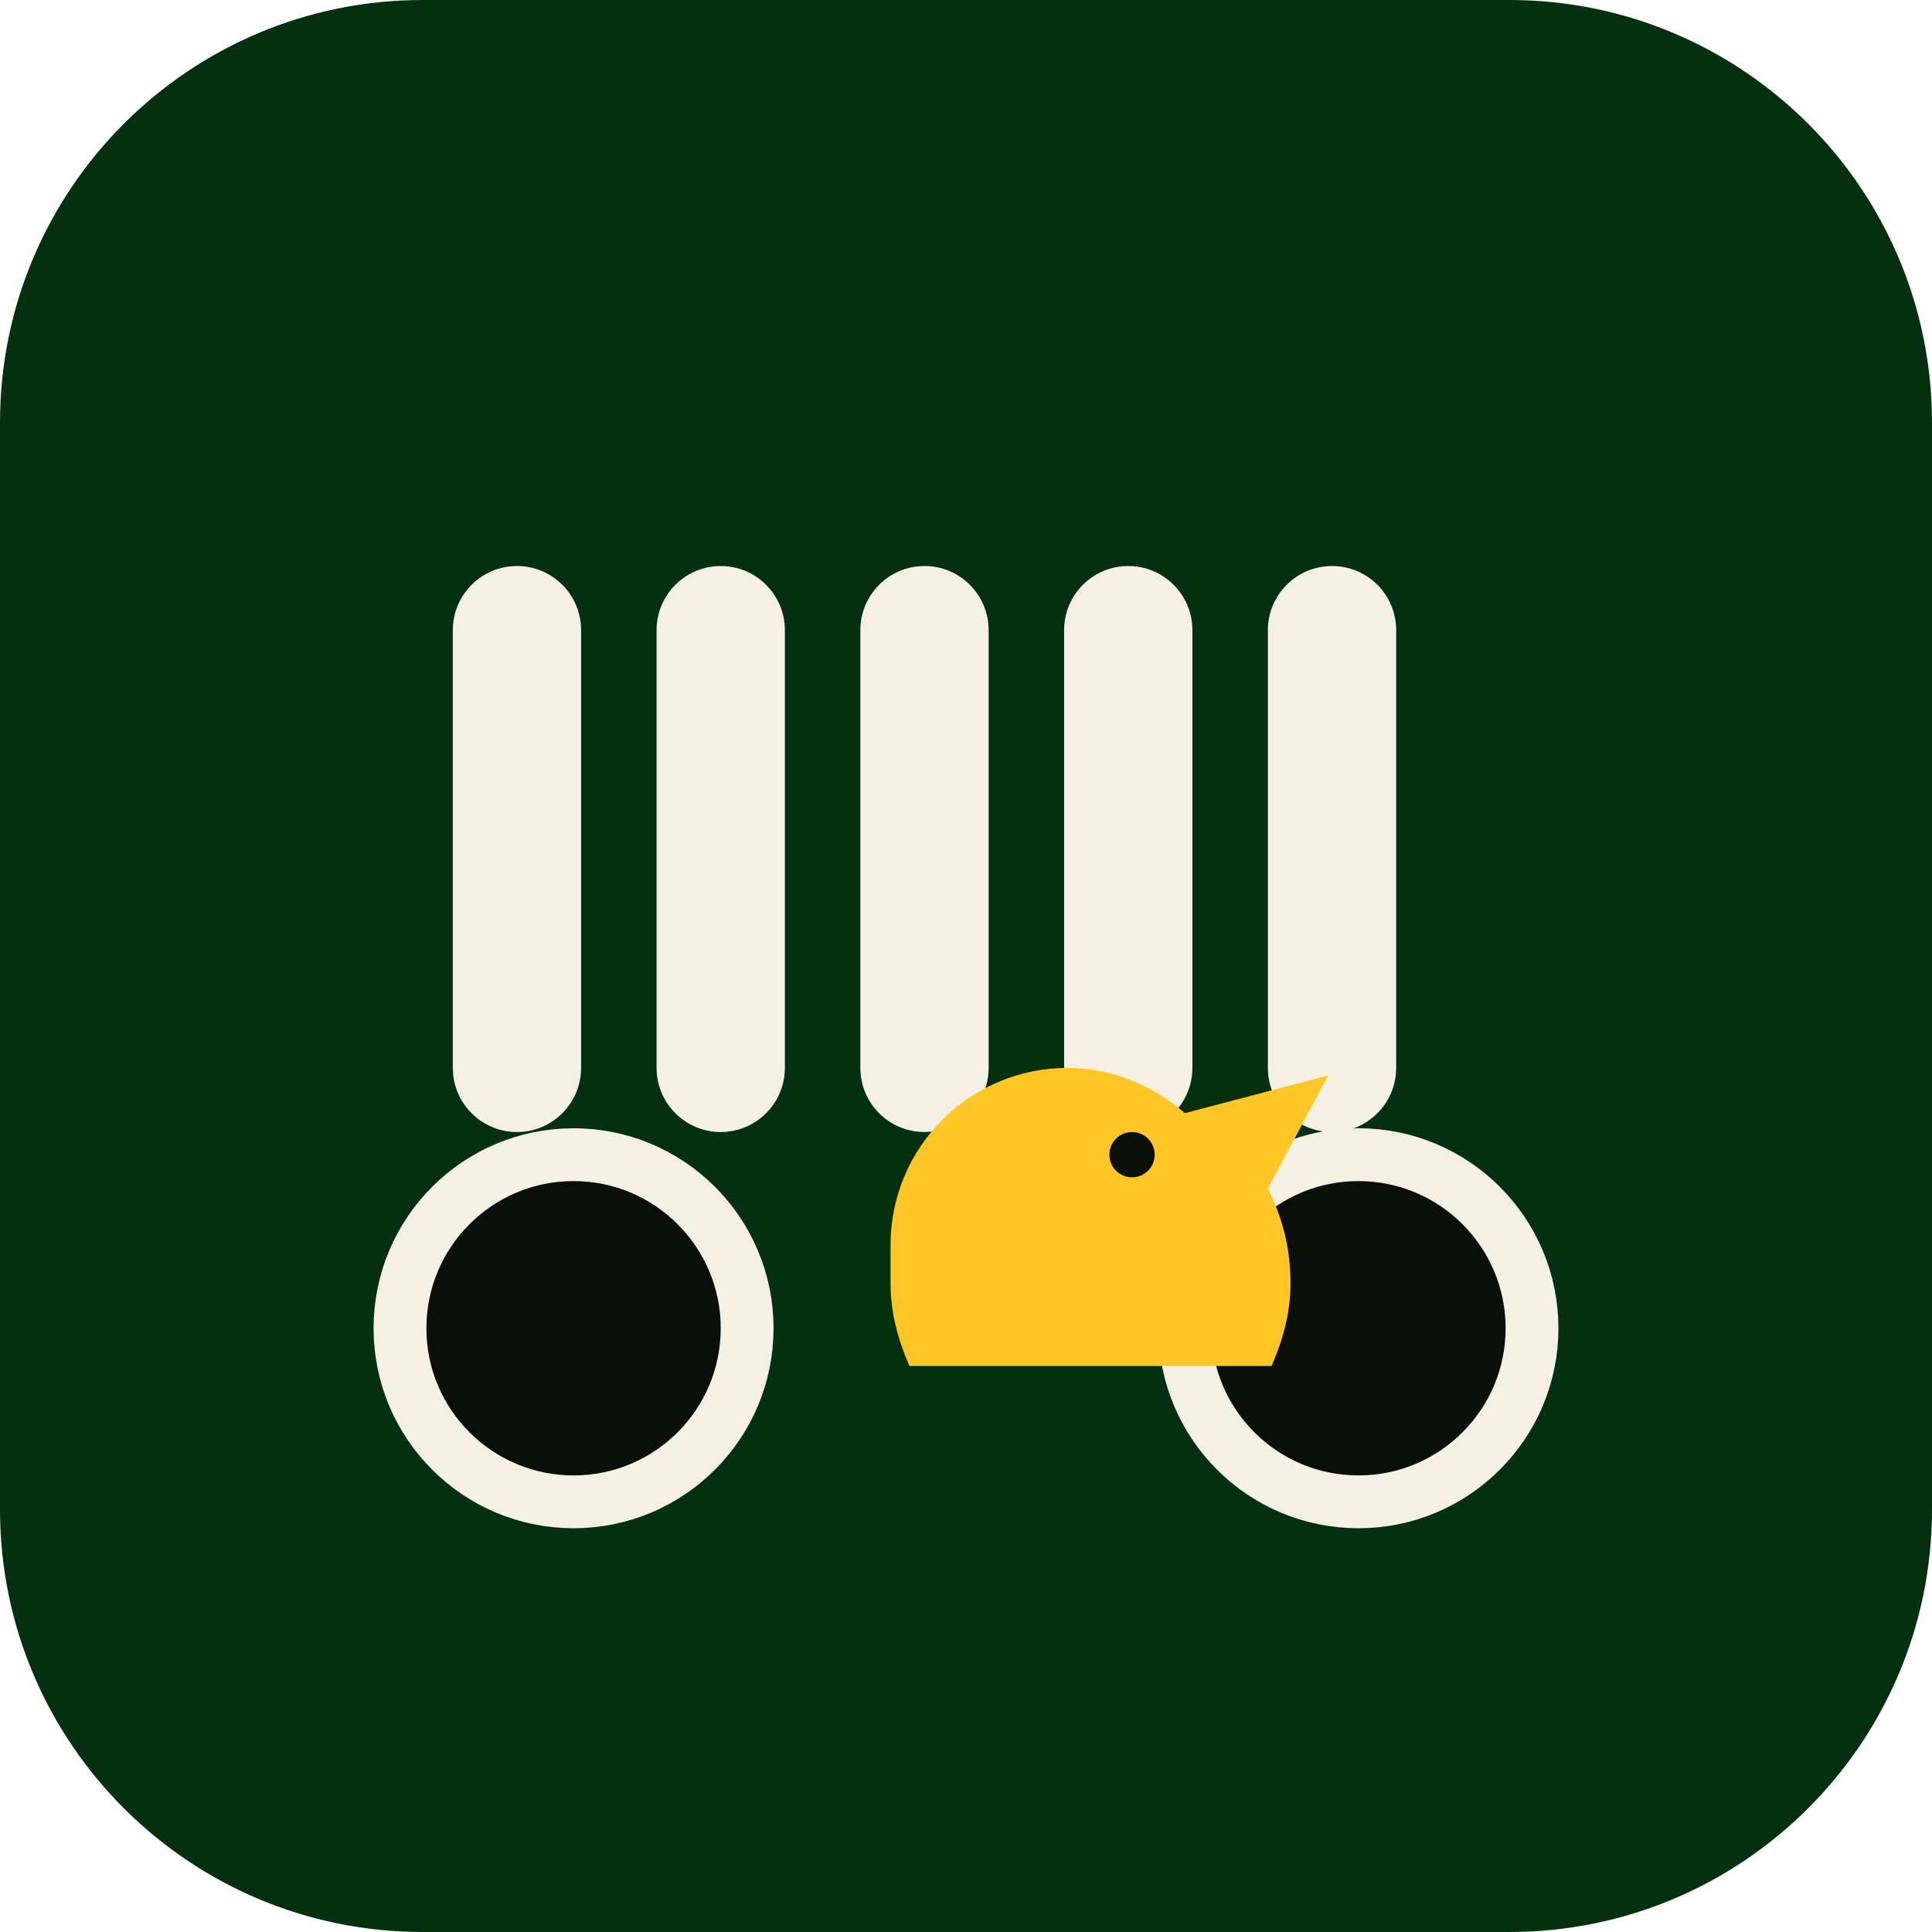
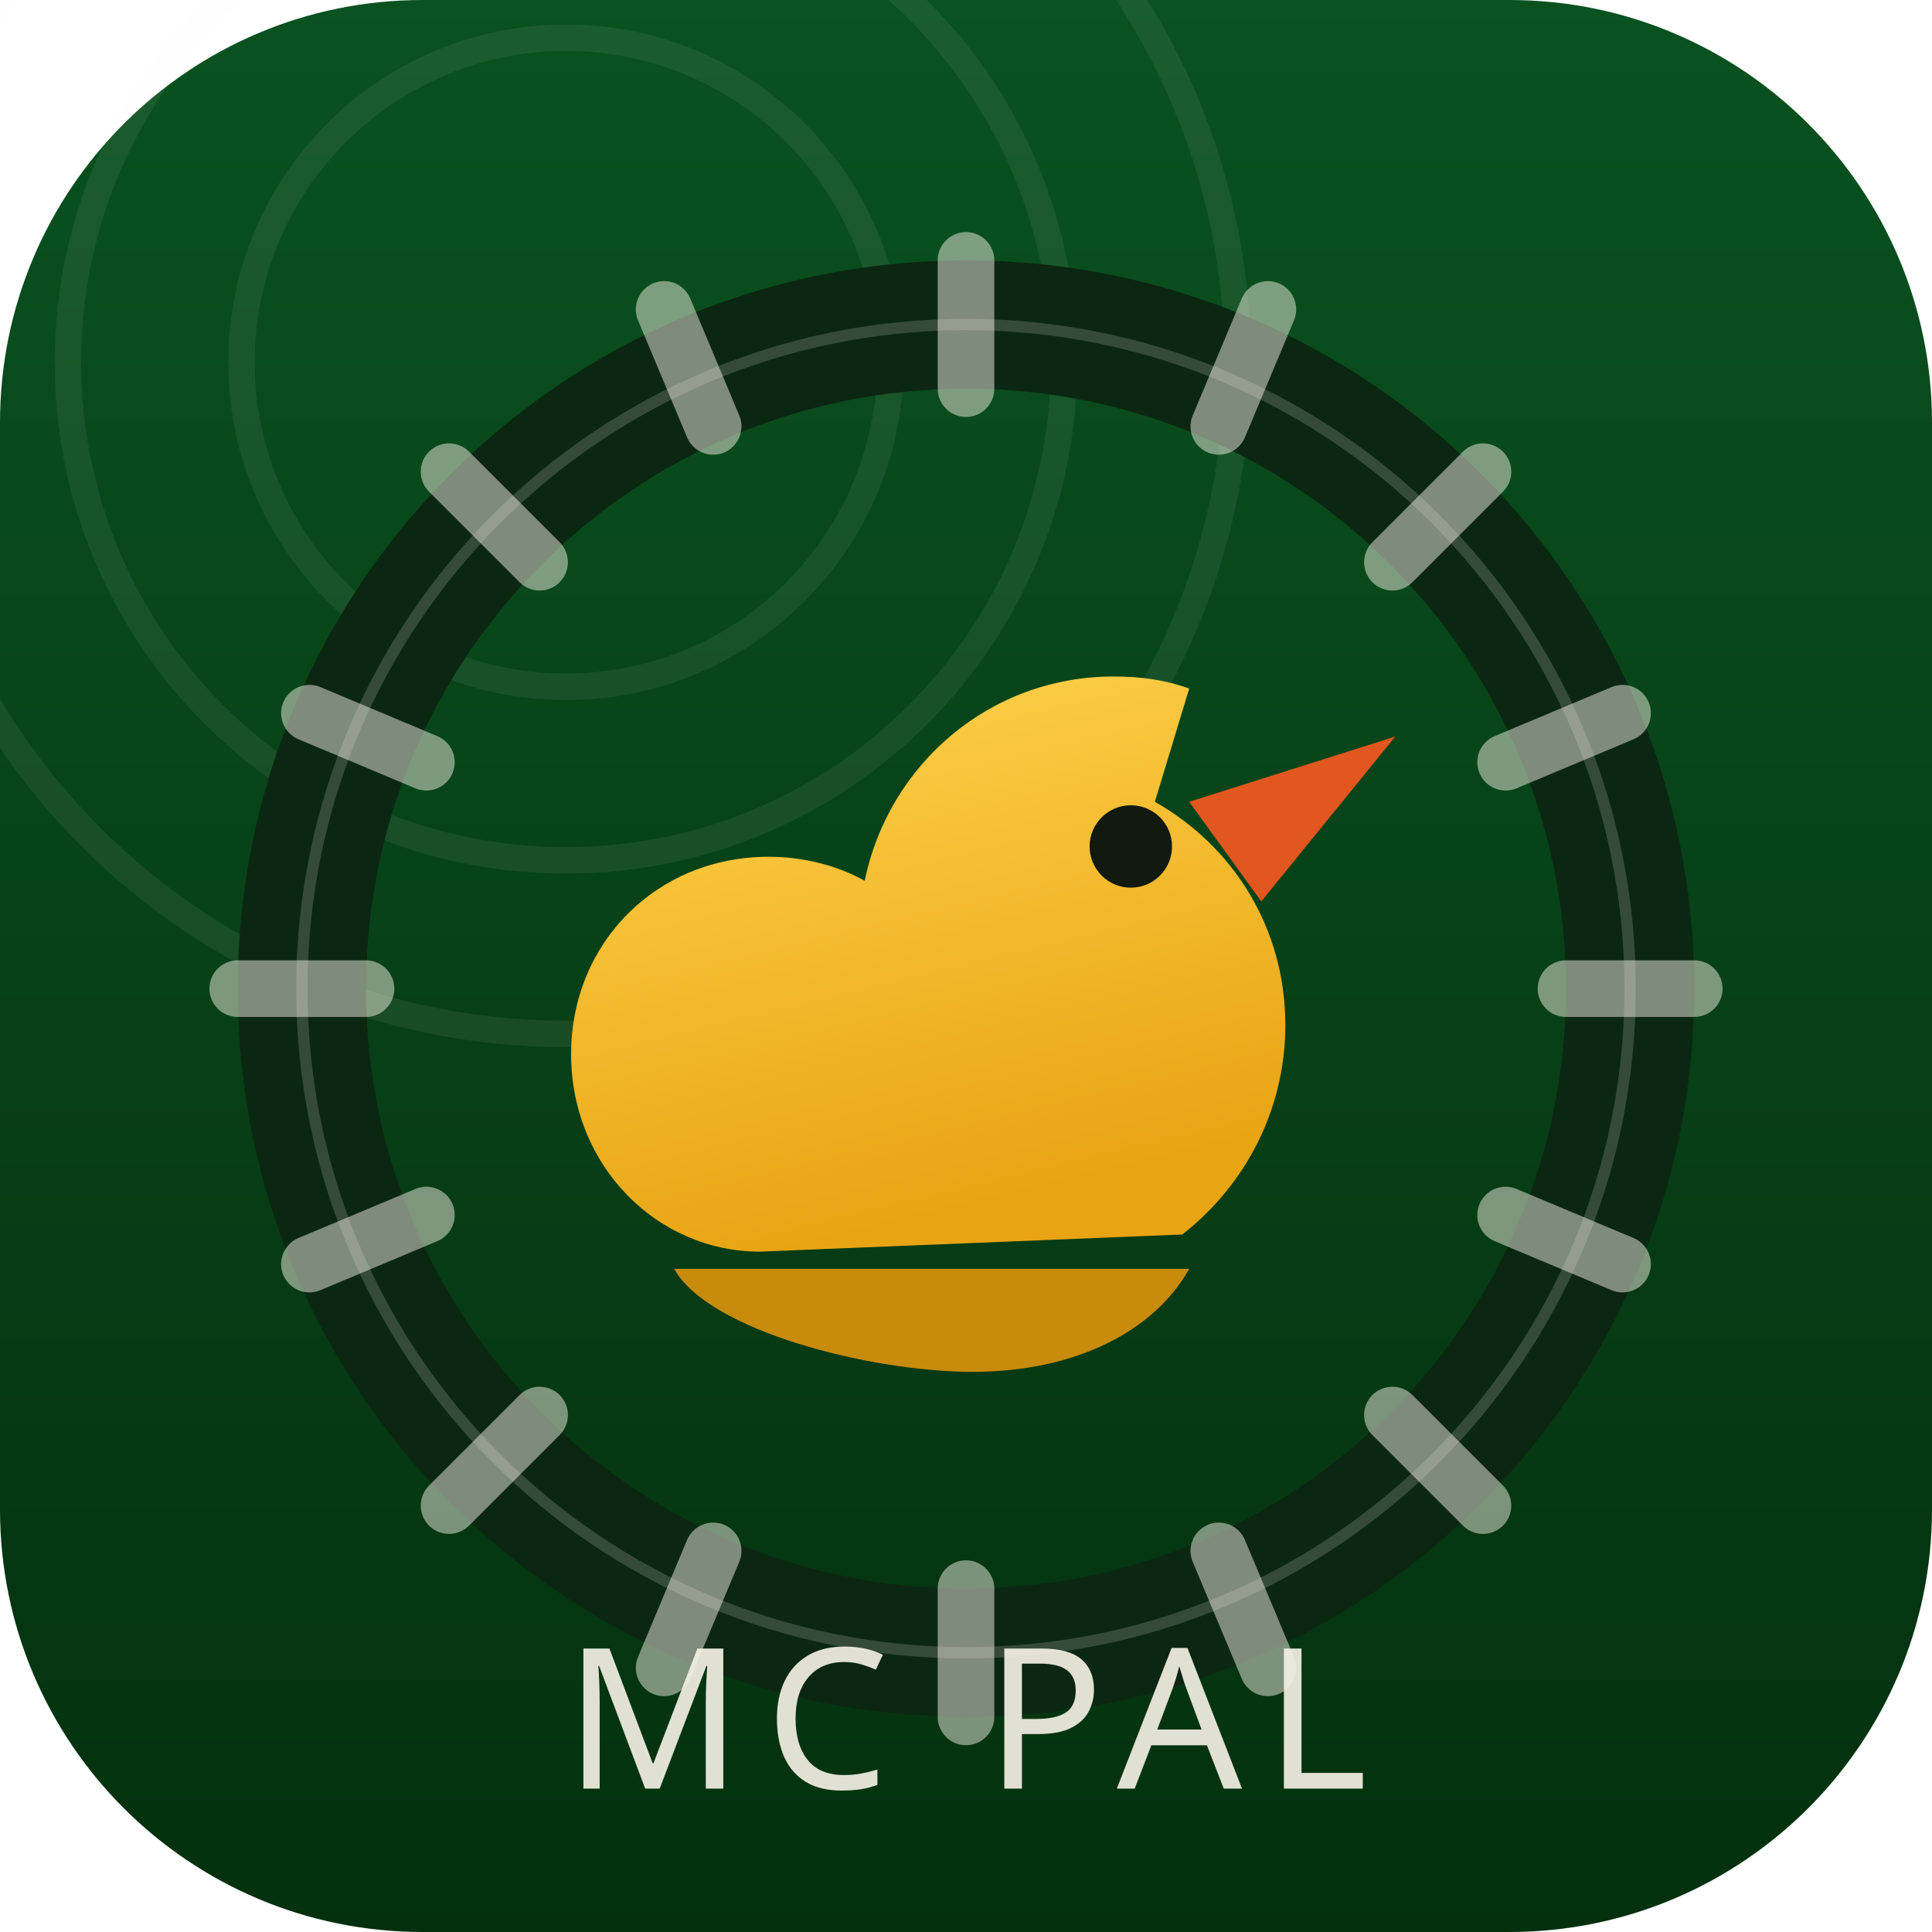
- <svg xmlns="http://www.w3.org/2000/svg" viewBox="0 0 512 512">
-   <rect width="512" height="512" rx="112" fill="#04300f" />
-   <g fill="#F4F0E4">
-     <rect x="120" y="150" width="34" height="150" rx="17" />
-     <rect x="174" y="150" width="34" height="150" rx="17" />
-     <rect x="228" y="150" width="34" height="150" rx="17" />
-     <rect x="282" y="150" width="34" height="150" rx="17" />
-     <rect x="336" y="150" width="34" height="150" rx="17" />
+ <svg xmlns="http://www.w3.org/2000/svg" viewBox="0 0 512 512" width="512" height="512">
+   <defs>
+     <linearGradient id="g" x1="0" y1="0" x2="0" y2="1">
+       <stop offset="0" stop-color="#0A5220" />
+       <stop offset="1" stop-color="#04300f" />
+     </linearGradient>
+     <linearGradient id="d" x1="0" y1="0" x2="0.3" y2="1">
+       <stop offset="0" stop-color="#FFD44E" />
+       <stop offset="1" stop-color="#E9A413" />
+     </linearGradient>
+   </defs>
+   <rect width="512" height="512" rx="112" fill="url(#g)" />
+   <g fill="none" stroke="#F4F0E4" stroke-opacity=".07" stroke-width="7">
+     <circle cx="150" cy="96" r="86" />
+     <circle cx="150" cy="96" r="132" />
+     <circle cx="150" cy="96" r="178" />
  </g>
-   <circle cx="152" cy="352" r="46" fill="#0B0F0A" stroke="#F4F0E4" stroke-width="14" />
-   <circle cx="360" cy="352" r="46" fill="#0B0F0A" stroke="#F4F0E4" stroke-width="14" />
-   <path d="M236 330c0-26 21-47 47-47 12 0 23 5 31 12l38-10-16 30c4 8 6 16 6 25 0 8-2 15-5 22H241c-3-7-5-14-5-22z" fill="#FFC627" />
-   <circle cx="300" cy="306" r="6" fill="#0B0F0A" />
+   <circle cx="256" cy="262" r="176" fill="none" stroke="#0B2712" stroke-width="34" />
+   <g stroke="#F4F0E4" stroke-opacity=".5" stroke-width="15" stroke-linecap="round">
+     <path d="M256 69v34M256 421v34M63 262h34M415 262h34" />
+     <path d="M119 125l24 24M369 375l24 24M393 125l-24 24M143 375l-24 24" />
+     <path d="M176 82l13 31M323 411l13 31M430 189l-31 13M113 322l-31 13M336 82l-13 31M189 411l-13 31M430 335l-31-13M113 202l-31-13" />
+   </g>
+   <circle cx="256" cy="262" r="176" fill="none" stroke="#F4F0E4" stroke-opacity=".18" stroke-width="3" />
+   <g transform="translate(256 268) scale(4.55) translate(-32 -32)">
+     <path d="M20 46c-6 0-11-5-11-11.5S14 23 20.5 23c2 0 4 .5 5.6 1.4C27.5 17.6 33.4 12.5 40.6 12.5c1.6 0 3 .2 4.4.7l-2 6.6c4.6 2.6 7.6 7.4 7.6 13 0 4.9-2.3 9.3-6 12.2z" fill="url(#d)" />
+     <path d="M45 19.8 57 16l-7.8 9.6z" fill="#E2571F" />
+     <circle cx="41.6" cy="22.4" r="2.4" fill="#12190E" />
+     <path d="M15 47h30c-2 3.6-6.6 6-12.6 6S17 50.6 15 47z" fill="#C98B0B" />
+   </g>
+   <text x="256" y="474" text-anchor="middle" font-family="Anton, Impact, sans-serif" font-size="52" letter-spacing="6" fill="#F4F0E4" fill-opacity=".92">MC PAL</text>
</svg>
